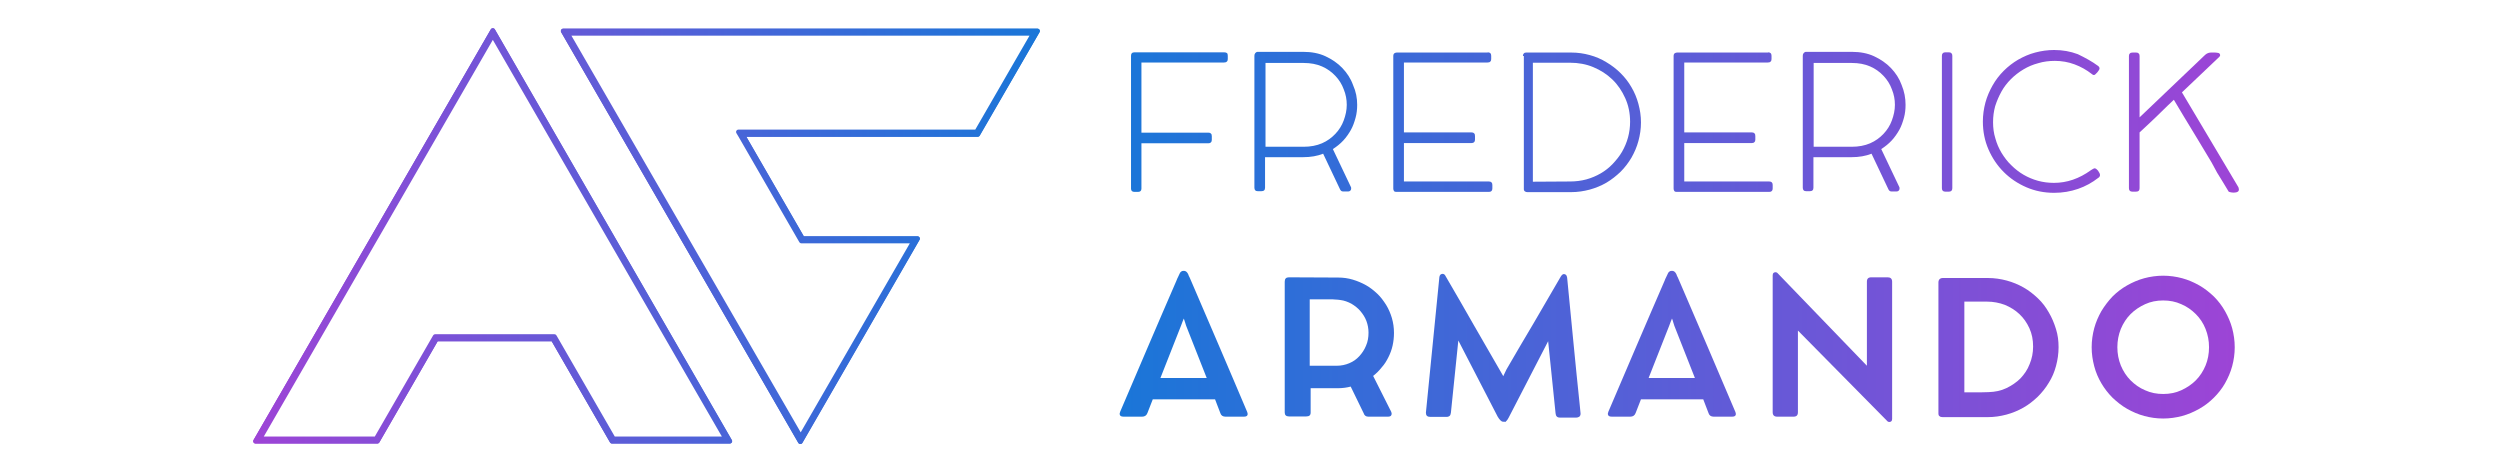
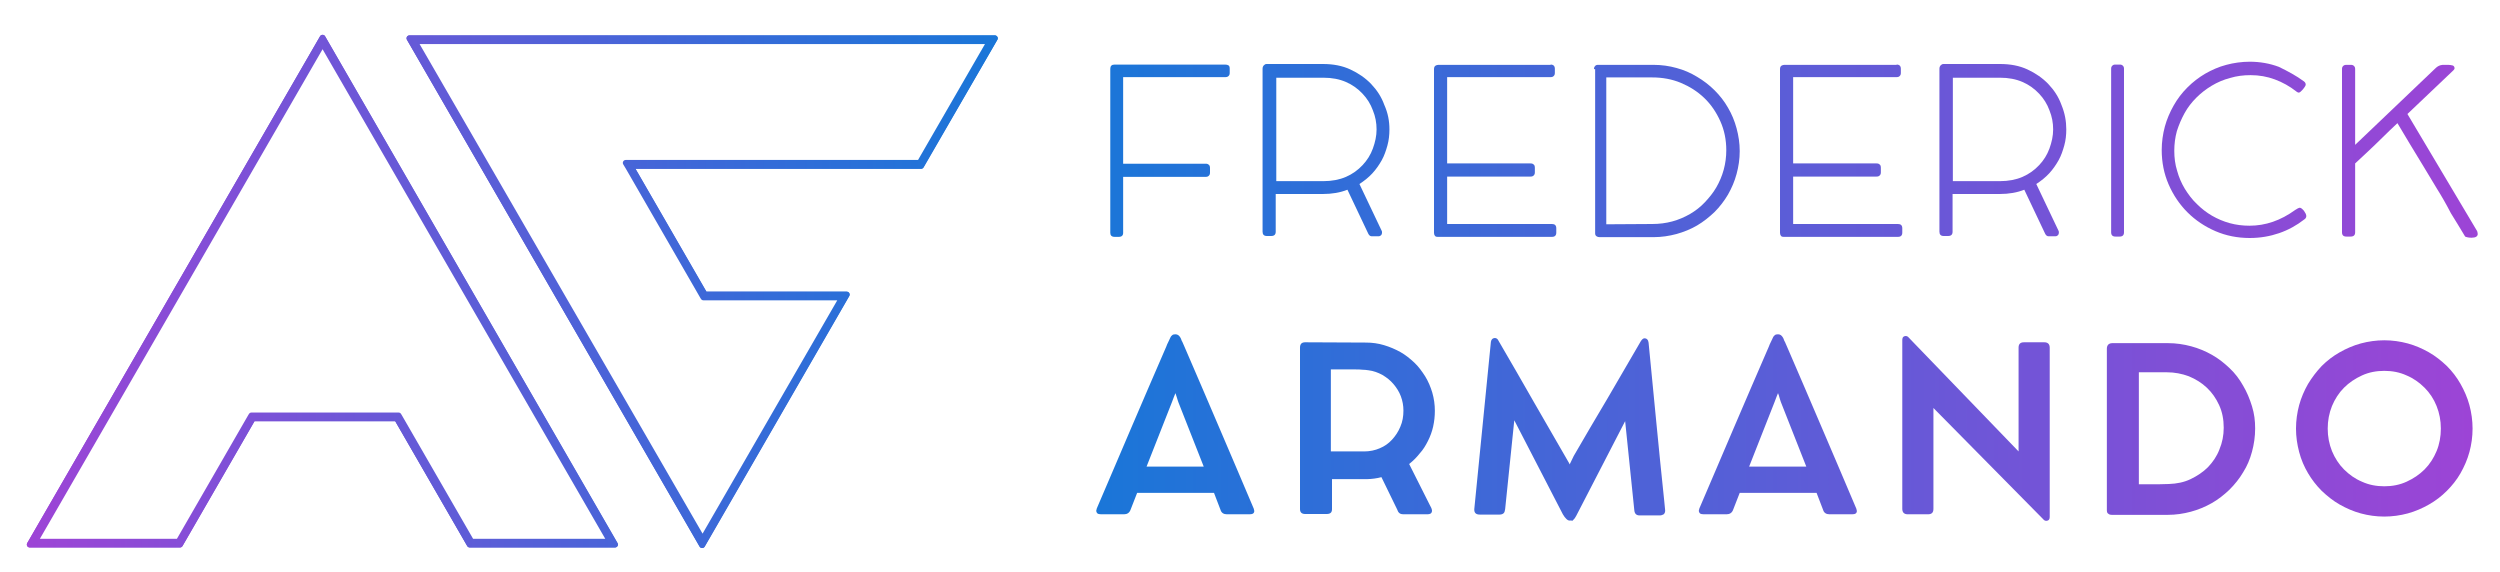
- <svg xmlns="http://www.w3.org/2000/svg" version="1.1" id="Calque_1" x="0px" y="0px" viewBox="0 0 1080 200" style="enable-background:new 0 0 1080 200;" xml:space="preserve">
+ <svg xmlns="http://www.w3.org/2000/svg" version="1.1" id="Calque_1" x="0px" y="0px" viewBox="0 0 875 200" style="enable-background:new 0 0 875 200;" xml:space="preserve">
  <style type="text/css">
	.st0{fill:url(#SVGID_1_);}
	.st1{fill:url(#SVGID_2_);}
	.st2{fill:url(#SVGID_3_);}
	.st3{fill:url(#SVGID_4_);}
	.st4{fill:url(#SVGID_5_);}
	.st5{fill:url(#SVGID_6_);}
	.st6{fill:url(#SVGID_7_);}
	.st7{fill:url(#SVGID_8_);}
	.st8{fill:url(#SVGID_9_);}
	.st9{fill:url(#SVGID_10_);}
	.st10{fill:url(#SVGID_11_);}
	.st11{fill:url(#SVGID_12_);}
	.st12{fill:url(#SVGID_13_);}
	.st13{fill:url(#SVGID_14_);}
	.st14{fill:url(#SVGID_15_);}
	.st15{fill:url(#SVGID_16_);}
	.st16{fill:none;stroke:url(#SVGID_17_);stroke-width:2.026;stroke-linecap:square;stroke-linejoin:round;}
	.st17{fill:none;stroke:url(#SVGID_18_);stroke-width:2.026;stroke-linecap:square;stroke-linejoin:round;}
	.st18{fill:none;stroke:url(#SVGID_19_);stroke-width:2.026;stroke-linecap:square;stroke-linejoin:round;}
	.st19{fill:none;stroke:url(#SVGID_20_);stroke-width:2.026;stroke-linecap:square;stroke-linejoin:round;}
</style>
  <g>
    <g>
      <g>
-         <linearGradient id="SVGID_1_" gradientUnits="userSpaceOnUse" x1="483.734" y1="151.25" x2="967.189" y2="151.25" gradientTransform="matrix(1 0 0 -1 0 204)">
+         <linearGradient id="SVGID_1_" gradientUnits="userSpaceOnUse" x1="383.734" y1="928.75" x2="867.189" y2="928.75" gradientTransform="matrix(1 0 0 1 0 -876)">
          <stop offset="0" style="stop-color:#1A76D8" />
          <stop offset="1" style="stop-color:#9D44D6" />
        </linearGradient>
-         <path class="st0" d="M488.6,24.1c0-1,0.5-1.5,1.5-1.5h38.7c0.5,0,0.9,0.1,1.2,0.3c0.3,0.2,0.4,0.6,0.4,1.2v1.4     c0,0.5-0.1,0.8-0.4,1.1c-0.3,0.3-0.7,0.4-1.2,0.4h-35.7v30.3H522c0.5,0,0.8,0.1,1.1,0.4c0.3,0.2,0.4,0.6,0.4,1.2v1.5     c0,0.5-0.1,0.8-0.4,1.1c-0.3,0.3-0.6,0.4-1.1,0.4h-28.9v19.6c0,0.9-0.5,1.4-1.5,1.4h-1.5c-1,0-1.5-0.5-1.5-1.4V24.1z" />
-         <linearGradient id="SVGID_2_" gradientUnits="userSpaceOnUse" x1="483.734" y1="151.45" x2="967.189" y2="151.45" gradientTransform="matrix(1 0 0 -1 0 204)">
+         <path class="st0" d="M388.6,24.1c0-1,0.5-1.5,1.5-1.5h38.7c0.5,0,0.9,0.1,1.2,0.3c0.3,0.2,0.4,0.6,0.4,1.2v1.4     c0,0.5-0.1,0.8-0.4,1.1c-0.3,0.3-0.7,0.4-1.2,0.4h-35.7v30.3H422c0.5,0,0.8,0.1,1.1,0.4c0.3,0.2,0.4,0.6,0.4,1.2v1.5     c0,0.5-0.1,0.8-0.4,1.1c-0.3,0.3-0.6,0.4-1.1,0.4h-28.9v19.6c0,0.9-0.5,1.4-1.5,1.4h-1.5c-1,0-1.5-0.5-1.5-1.4V24.1z" />
+         <linearGradient id="SVGID_2_" gradientUnits="userSpaceOnUse" x1="383.734" y1="928.55" x2="867.189" y2="928.55" gradientTransform="matrix(1 0 0 1 0 -876)">
          <stop offset="0" style="stop-color:#1A76D8" />
          <stop offset="1" style="stop-color:#9D44D6" />
        </linearGradient>
-         <path class="st1" d="M586.3,45.3c0,1.9-0.2,3.8-0.7,5.6c-0.5,1.8-1.1,3.6-2,5.2s-2,3.2-3.3,4.6s-2.8,2.6-4.5,3.7l7.8,16.4     c0,0.1,0.1,0.2,0.1,0.3c0,0.2,0,0.3,0,0.4c0,0.3-0.1,0.6-0.3,0.8s-0.5,0.4-0.9,0.4h-2.4c-0.5,0-0.9-0.3-1.2-0.9l-7.3-15.4     c-2.5,1-5.4,1.5-8.6,1.5h-16.5v13.2c0,1-0.5,1.5-1.6,1.5h-1.5c-1,0-1.5-0.5-1.5-1.5v-57c0-0.5,0.1-0.8,0.4-1.2     c0.3-0.3,0.6-0.5,1-0.5H563c3.6,0,6.8,0.6,9.6,1.9s5.3,3,7.3,5.1s3.6,4.5,4.6,7.3C585.8,39.6,586.3,42.4,586.3,45.3z M563.2,63.4     c2.9,0,5.6-0.5,7.9-1.5c2.3-1,4.2-2.4,5.8-4.1s2.8-3.6,3.6-5.8c0.8-2.2,1.3-4.4,1.3-6.7c0-2.3-0.4-4.5-1.3-6.7     c-0.8-2.2-2-4.1-3.6-5.8s-3.5-3.1-5.8-4.1s-4.9-1.5-7.9-1.5h-16.5v36.2H563.2z" />
-         <linearGradient id="SVGID_3_" gradientUnits="userSpaceOnUse" x1="483.734" y1="151.25" x2="967.189" y2="151.25" gradientTransform="matrix(1 0 0 -1 0 204)">
+         <path class="st1" d="M486.3,45.3c0,1.9-0.2,3.8-0.7,5.6s-1.1,3.6-2,5.2s-2,3.2-3.3,4.6s-2.8,2.6-4.5,3.7l7.8,16.4     c0,0.1,0.1,0.2,0.1,0.3c0,0.2,0,0.3,0,0.4c0,0.3-0.1,0.6-0.3,0.8s-0.5,0.4-0.9,0.4h-2.4c-0.5,0-0.9-0.3-1.2-0.9l-7.3-15.4     c-2.5,1-5.4,1.5-8.6,1.5h-16.5v13.2c0,1-0.5,1.5-1.6,1.5h-1.5c-1,0-1.5-0.5-1.5-1.5v-57c0-0.5,0.1-0.8,0.4-1.2     c0.3-0.3,0.6-0.5,1-0.5H463c3.6,0,6.8,0.6,9.6,1.9s5.3,3,7.3,5.1s3.6,4.5,4.6,7.3C485.8,39.6,486.3,42.4,486.3,45.3z M463.2,63.4     c2.9,0,5.6-0.5,7.9-1.5c2.3-1,4.2-2.4,5.8-4.1s2.8-3.6,3.6-5.8s1.3-4.4,1.3-6.7s-0.4-4.5-1.3-6.7c-0.8-2.2-2-4.1-3.6-5.8     s-3.5-3.1-5.8-4.1s-4.9-1.5-7.9-1.5h-16.5v36.2H463.2z" />
+         <linearGradient id="SVGID_3_" gradientUnits="userSpaceOnUse" x1="383.734" y1="928.75" x2="867.189" y2="928.75" gradientTransform="matrix(1 0 0 1 0 -876)">
          <stop offset="0" style="stop-color:#1A76D8" />
          <stop offset="1" style="stop-color:#9D44D6" />
        </linearGradient>
-         <path class="st2" d="M642.7,22.6c1,0,1.5,0.5,1.5,1.5v1.4c0,0.5-0.1,0.8-0.4,1.1c-0.3,0.3-0.6,0.4-1.2,0.4h-36.1v30.2h29.2     c0.5,0,0.8,0.1,1.1,0.4c0.3,0.2,0.4,0.6,0.4,1.2v1.5c0,0.5-0.1,0.8-0.4,1.1c-0.3,0.3-0.6,0.4-1.1,0.4h-29.2v16.6h36.7     c1,0,1.5,0.5,1.5,1.5v1.5c0,1-0.5,1.5-1.5,1.5h-40c-0.5,0-0.8-0.1-1-0.4c-0.2-0.3-0.3-0.6-0.3-1V24.2c0-0.6,0.2-1,0.5-1.2     s0.7-0.3,1-0.3h39.3V22.6z" />
-         <linearGradient id="SVGID_4_" gradientUnits="userSpaceOnUse" x1="483.734" y1="151.15" x2="967.189" y2="151.15" gradientTransform="matrix(1 0 0 -1 0 204)">
+         <path class="st2" d="M542.7,22.6c1,0,1.5,0.5,1.5,1.5v1.4c0,0.5-0.1,0.8-0.4,1.1c-0.3,0.3-0.6,0.4-1.2,0.4h-36.1v30.2h29.2     c0.5,0,0.8,0.1,1.1,0.4c0.3,0.2,0.4,0.6,0.4,1.2v1.5c0,0.5-0.1,0.8-0.4,1.1c-0.3,0.3-0.6,0.4-1.1,0.4h-29.2v16.6h36.7     c1,0,1.5,0.5,1.5,1.5v1.5c0,1-0.5,1.5-1.5,1.5h-40c-0.5,0-0.8-0.1-1-0.4s-0.3-0.6-0.3-1V24.2c0-0.6,0.2-1,0.5-1.2s0.7-0.3,1-0.3     h39.3V22.6z" />
+         <linearGradient id="SVGID_4_" gradientUnits="userSpaceOnUse" x1="383.734" y1="928.85" x2="867.189" y2="928.85" gradientTransform="matrix(1 0 0 1 0 -876)">
          <stop offset="0" style="stop-color:#1A76D8" />
          <stop offset="1" style="stop-color:#9D44D6" />
        </linearGradient>
-         <path class="st3" d="M657.9,24.2c0-0.5,0.1-0.8,0.4-1.1c0.2-0.3,0.6-0.4,1-0.4h19.5c2.8,0,5.5,0.4,8,1.1c2.6,0.7,4.9,1.7,7.2,3.1     c2.2,1.3,4.3,2.9,6.1,4.7s3.4,3.8,4.7,6.1c1.3,2.2,2.3,4.6,3,7.2s1.1,5.2,1.1,8s-0.4,5.4-1.1,8c-0.7,2.6-1.7,4.9-3,7.2     c-1.3,2.2-2.9,4.3-4.7,6.1c-1.9,1.8-3.9,3.4-6.1,4.7c-2.2,1.3-4.7,2.3-7.2,3c-2.6,0.7-5.3,1.1-8,1.1h-19c-0.4,0-0.7-0.1-1-0.3     s-0.5-0.5-0.5-1V24.2H657.9z M678.3,78.4c2.4,0,4.8-0.3,7-0.9c2.2-0.6,4.3-1.5,6.2-2.6c1.9-1.1,3.7-2.5,5.2-4.1s2.9-3.3,4-5.2     s2-4,2.6-6.2s0.9-4.5,0.9-6.8c0-3.7-0.7-7.1-2.1-10.2c-1.4-3.1-3.2-5.8-5.6-8.1c-2.4-2.3-5.1-4-8.2-5.3c-3.1-1.3-6.5-1.9-10-1.9     h-16.1v51.4L678.3,78.4L678.3,78.4z" />
-         <linearGradient id="SVGID_5_" gradientUnits="userSpaceOnUse" x1="483.734" y1="151.25" x2="967.189" y2="151.25" gradientTransform="matrix(1 0 0 -1 0 204)">
+         <path class="st3" d="M557.9,24.2c0-0.5,0.1-0.8,0.4-1.1c0.2-0.3,0.6-0.4,1-0.4h19.5c2.8,0,5.5,0.4,8,1.1c2.6,0.7,4.9,1.7,7.2,3.1     c2.2,1.3,4.3,2.9,6.1,4.7c1.8,1.8,3.4,3.8,4.7,6.1c1.3,2.2,2.3,4.6,3,7.2s1.1,5.2,1.1,8s-0.4,5.4-1.1,8c-0.7,2.6-1.7,4.9-3,7.2     c-1.3,2.2-2.9,4.3-4.7,6.1c-1.9,1.8-3.9,3.4-6.1,4.7c-2.2,1.3-4.7,2.3-7.2,3c-2.6,0.7-5.3,1.1-8,1.1h-19c-0.4,0-0.7-0.1-1-0.3     s-0.5-0.5-0.5-1V24.2H557.9z M578.3,78.4c2.4,0,4.8-0.3,7-0.9s4.3-1.5,6.2-2.6s3.7-2.5,5.2-4.1s2.9-3.3,4-5.2s2-4,2.6-6.2     s0.9-4.5,0.9-6.8c0-3.7-0.7-7.1-2.1-10.2c-1.4-3.1-3.2-5.8-5.6-8.1c-2.4-2.3-5.1-4-8.2-5.3c-3.1-1.3-6.5-1.9-10-1.9h-16.1v51.4     L578.3,78.4L578.3,78.4z" />
+         <linearGradient id="SVGID_5_" gradientUnits="userSpaceOnUse" x1="383.734" y1="928.75" x2="867.189" y2="928.75" gradientTransform="matrix(1 0 0 1 0 -876)">
          <stop offset="0" style="stop-color:#1A76D8" />
          <stop offset="1" style="stop-color:#9D44D6" />
        </linearGradient>
-         <path class="st4" d="M763.8,22.6c1,0,1.5,0.5,1.5,1.5v1.4c0,0.5-0.1,0.8-0.4,1.1c-0.3,0.3-0.6,0.4-1.2,0.4h-36.1v30.2h29.2     c0.5,0,0.8,0.1,1.1,0.4c0.3,0.2,0.4,0.6,0.4,1.2v1.5c0,0.5-0.1,0.8-0.4,1.1c-0.3,0.3-0.6,0.4-1.1,0.4h-29.2v16.6h36.7     c1,0,1.5,0.5,1.5,1.5v1.5c0,1-0.5,1.5-1.5,1.5h-40c-0.5,0-0.8-0.1-1-0.4c-0.2-0.3-0.3-0.6-0.3-1V24.2c0-0.6,0.2-1,0.5-1.2     s0.7-0.3,1-0.3h39.3V22.6z" />
-         <linearGradient id="SVGID_6_" gradientUnits="userSpaceOnUse" x1="483.734" y1="151.45" x2="967.189" y2="151.45" gradientTransform="matrix(1 0 0 -1 0 204)">
+         <path class="st4" d="M663.8,22.6c1,0,1.5,0.5,1.5,1.5v1.4c0,0.5-0.1,0.8-0.4,1.1c-0.3,0.3-0.6,0.4-1.2,0.4h-36.1v30.2h29.2     c0.5,0,0.8,0.1,1.1,0.4c0.3,0.2,0.4,0.6,0.4,1.2v1.5c0,0.5-0.1,0.8-0.4,1.1c-0.3,0.3-0.6,0.4-1.1,0.4h-29.2v16.6h36.7     c1,0,1.5,0.5,1.5,1.5v1.5c0,1-0.5,1.5-1.5,1.5h-40c-0.5,0-0.8-0.1-1-0.4s-0.3-0.6-0.3-1V24.2c0-0.6,0.2-1,0.5-1.2s0.7-0.3,1-0.3     h39.3V22.6z" />
+         <linearGradient id="SVGID_6_" gradientUnits="userSpaceOnUse" x1="383.734" y1="928.55" x2="867.189" y2="928.55" gradientTransform="matrix(1 0 0 1 0 -876)">
          <stop offset="0" style="stop-color:#1A76D8" />
          <stop offset="1" style="stop-color:#9D44D6" />
        </linearGradient>
-         <path class="st5" d="M823.2,45.3c0,1.9-0.2,3.8-0.7,5.6c-0.5,1.8-1.1,3.6-2,5.2s-2,3.2-3.3,4.6s-2.8,2.6-4.5,3.7l7.8,16.4     c0,0.1,0.1,0.2,0.1,0.3c0,0.2,0,0.3,0,0.4c0,0.3-0.1,0.6-0.3,0.8s-0.5,0.4-0.9,0.4H817c-0.5,0-0.9-0.3-1.2-0.9l-7.3-15.4     c-2.5,1-5.4,1.5-8.6,1.5h-16.5v13.2c0,1-0.5,1.5-1.6,1.5h-1.5c-1,0-1.5-0.5-1.5-1.5v-57c0-0.5,0.1-0.8,0.4-1.2     c0.3-0.3,0.6-0.5,1-0.5H800c3.6,0,6.8,0.6,9.6,1.9s5.3,3,7.3,5.1s3.6,4.5,4.6,7.3C822.7,39.6,823.2,42.4,823.2,45.3z M800,63.4     c2.9,0,5.6-0.5,7.9-1.5c2.3-1,4.2-2.4,5.8-4.1s2.8-3.6,3.6-5.8c0.8-2.2,1.3-4.4,1.3-6.7c0-2.3-0.4-4.5-1.3-6.7     c-0.8-2.2-2-4.1-3.6-5.8s-3.5-3.1-5.8-4.1s-4.9-1.5-7.9-1.5h-16.5v36.2H800z" />
-         <linearGradient id="SVGID_7_" gradientUnits="userSpaceOnUse" x1="483.734" y1="151.3" x2="967.189" y2="151.3" gradientTransform="matrix(1 0 0 -1 0 204)">
+         <path class="st5" d="M723.2,45.3c0,1.9-0.2,3.8-0.7,5.6s-1.1,3.6-2,5.2s-2,3.2-3.3,4.6s-2.8,2.6-4.5,3.7l7.8,16.4     c0,0.1,0.1,0.2,0.1,0.3c0,0.2,0,0.3,0,0.4c0,0.3-0.1,0.6-0.3,0.8s-0.5,0.4-0.9,0.4H717c-0.5,0-0.9-0.3-1.2-0.9l-7.3-15.4     c-2.5,1-5.4,1.5-8.6,1.5h-16.5v13.2c0,1-0.5,1.5-1.6,1.5h-1.5c-1,0-1.5-0.5-1.5-1.5v-57c0-0.5,0.1-0.8,0.4-1.2     c0.3-0.3,0.6-0.5,1-0.5H700c3.6,0,6.8,0.6,9.6,1.9s5.3,3,7.3,5.1s3.6,4.5,4.6,7.3C722.7,39.6,723.2,42.4,723.2,45.3z M700,63.4     c2.9,0,5.6-0.5,7.9-1.5c2.3-1,4.2-2.4,5.8-4.1s2.8-3.6,3.6-5.8s1.3-4.4,1.3-6.7s-0.4-4.5-1.3-6.7c-0.8-2.2-2-4.1-3.6-5.8     s-3.5-3.1-5.8-4.1s-4.9-1.5-7.9-1.5h-16.5v36.2H700z" />
+         <linearGradient id="SVGID_7_" gradientUnits="userSpaceOnUse" x1="383.734" y1="928.7" x2="867.189" y2="928.7" gradientTransform="matrix(1 0 0 1 0 -876)">
          <stop offset="0" style="stop-color:#1A76D8" />
          <stop offset="1" style="stop-color:#9D44D6" />
        </linearGradient>
-         <path class="st6" d="M838.9,24.1c0-0.5,0.1-0.8,0.4-1.1c0.3-0.3,0.6-0.4,1.1-0.4h1.5c0.5,0,0.8,0.1,1.1,0.4s0.4,0.6,0.4,1.1v57.2     c0,1-0.5,1.5-1.5,1.5h-1.5c-1,0-1.5-0.5-1.5-1.5V24.1z" />
-         <linearGradient id="SVGID_8_" gradientUnits="userSpaceOnUse" x1="483.734" y1="151.55" x2="967.189" y2="151.55" gradientTransform="matrix(1 0 0 -1 0 204)">
+         <path class="st6" d="M738.9,24.1c0-0.5,0.1-0.8,0.4-1.1c0.3-0.3,0.6-0.4,1.1-0.4h1.5c0.5,0,0.8,0.1,1.1,0.4s0.4,0.6,0.4,1.1v57.2     c0,1-0.5,1.5-1.5,1.5h-1.5c-1,0-1.5-0.5-1.5-1.5V24.1z" />
+         <linearGradient id="SVGID_8_" gradientUnits="userSpaceOnUse" x1="383.734" y1="928.45" x2="867.189" y2="928.45" gradientTransform="matrix(1 0 0 1 0 -876)">
          <stop offset="0" style="stop-color:#1A76D8" />
          <stop offset="1" style="stop-color:#9D44D6" />
        </linearGradient>
-         <path class="st7" d="M906.4,28.5c0.4,0.3,0.6,0.7,0.6,1.1c0,0.2-0.1,0.5-0.4,0.9c-0.1,0.1-0.1,0.2-0.3,0.4     c-0.1,0.2-0.3,0.4-0.5,0.6s-0.4,0.4-0.6,0.6c-0.2,0.2-0.4,0.3-0.6,0.3l0,0h-0.1c-0.1,0-0.2,0-0.3-0.1c-0.1,0-0.3-0.1-0.5-0.3     c-2.3-1.8-4.8-3.2-7.5-4.2s-5.5-1.5-8.5-1.5c-2.5,0-4.9,0.3-7.2,1c-2.3,0.6-4.4,1.5-6.4,2.7s-3.8,2.6-5.4,4.2s-3,3.4-4.1,5.4     s-2,4.1-2.7,6.3c-0.6,2.2-0.9,4.5-0.9,6.9s0.3,4.8,1,7c0.6,2.2,1.5,4.3,2.7,6.3c1.2,1.9,2.5,3.7,4.2,5.3c1.6,1.6,3.4,3,5.3,4.1     c1.9,1.1,4,2,6.2,2.6s4.5,0.9,6.9,0.9c5.6,0,10.9-1.8,16-5.5l1-0.6c0.3-0.1,0.5-0.2,0.6-0.2c0.2,0,0.4,0.1,0.7,0.3     c0.3,0.2,0.5,0.5,0.8,0.8c0.2,0.3,0.4,0.6,0.6,1c0.2,0.4,0.2,0.7,0.2,0.9s-0.1,0.5-0.2,0.6c-0.1,0.2-0.3,0.4-0.5,0.5     c-2.7,2.1-5.6,3.7-8.8,4.8s-6.6,1.7-10.3,1.7c-4.3,0-8.3-0.8-12-2.4c-3.7-1.6-7-3.8-9.8-6.6s-5-6.1-6.6-9.8     c-1.6-3.7-2.4-7.7-2.4-12c0-2.8,0.4-5.6,1.1-8.2c0.7-2.6,1.8-5.1,3.1-7.4s2.9-4.4,4.8-6.3c1.9-1.9,4-3.5,6.2-4.8     c2.3-1.3,4.7-2.4,7.4-3.1c2.6-0.7,5.4-1.1,8.2-1.1c3.6,0,7,0.6,10.2,1.8C900.7,24.9,903.7,26.5,906.4,28.5z" />
-         <linearGradient id="SVGID_9_" gradientUnits="userSpaceOnUse" x1="483.734" y1="151.05" x2="967.189" y2="151.05" gradientTransform="matrix(1 0 0 -1 0 204)">
+         <path class="st7" d="M806.4,28.5c0.4,0.3,0.6,0.7,0.6,1.1c0,0.2-0.1,0.5-0.4,0.9c-0.1,0.1-0.1,0.2-0.3,0.4     c-0.1,0.2-0.3,0.4-0.5,0.6s-0.4,0.4-0.6,0.6c-0.2,0.2-0.4,0.3-0.6,0.3l0,0h-0.1c-0.1,0-0.2,0-0.3-0.1c-0.1,0-0.3-0.1-0.5-0.3     c-2.3-1.8-4.8-3.2-7.5-4.2s-5.5-1.5-8.5-1.5c-2.5,0-4.9,0.3-7.2,1c-2.3,0.6-4.4,1.5-6.4,2.7s-3.8,2.6-5.4,4.2s-3,3.4-4.1,5.4     s-2,4.1-2.7,6.3c-0.6,2.2-0.9,4.5-0.9,6.9s0.3,4.8,1,7c0.6,2.2,1.5,4.3,2.7,6.3c1.2,1.9,2.5,3.7,4.2,5.3c1.6,1.6,3.4,3,5.3,4.1     c1.9,1.1,4,2,6.2,2.6s4.5,0.9,6.9,0.9c5.6,0,10.9-1.8,16-5.5l1-0.6c0.3-0.1,0.5-0.2,0.6-0.2c0.2,0,0.4,0.1,0.7,0.3     c0.3,0.2,0.5,0.5,0.8,0.8c0.2,0.3,0.4,0.6,0.6,1c0.2,0.4,0.2,0.7,0.2,0.9s-0.1,0.5-0.2,0.6c-0.1,0.2-0.3,0.4-0.5,0.5     c-2.7,2.1-5.6,3.7-8.8,4.8s-6.6,1.7-10.3,1.7c-4.3,0-8.3-0.8-12-2.4s-7-3.8-9.8-6.6s-5-6.1-6.6-9.8c-1.6-3.7-2.4-7.7-2.4-12     c0-2.8,0.4-5.6,1.1-8.2c0.7-2.6,1.8-5.1,3.1-7.4s2.9-4.4,4.8-6.3c1.9-1.9,4-3.5,6.2-4.8c2.3-1.3,4.7-2.4,7.4-3.1     c2.6-0.7,5.4-1.1,8.2-1.1c3.6,0,7,0.6,10.2,1.8C800.7,24.9,803.7,26.5,806.4,28.5z" />
+         <linearGradient id="SVGID_9_" gradientUnits="userSpaceOnUse" x1="383.734" y1="928.95" x2="867.189" y2="928.95" gradientTransform="matrix(1 0 0 1 0 -876)">
          <stop offset="0" style="stop-color:#1A76D8" />
          <stop offset="1" style="stop-color:#9D44D6" />
        </linearGradient>
-         <path class="st8" d="M952.9,66c-1.5-2.5-3.1-5.1-4.7-7.8c-1.6-2.7-3.2-5.3-4.8-7.9l-4.3-7.2c-1.8,1.7-3.5,3.3-5.2,5     s-3.4,3.3-5.2,5l-4.4,4.1v24.1c0,1-0.5,1.5-1.6,1.5h-1.5c-1,0-1.5-0.5-1.5-1.5V24.2c0-0.5,0.1-0.8,0.4-1.1s0.6-0.4,1.2-0.4h1.5     c0.5,0,0.8,0.1,1.1,0.4s0.4,0.6,0.4,1.1v26.5l28-26.7c0.4-0.4,0.7-0.6,1-0.8c0.3-0.2,0.7-0.3,1-0.4c0.4-0.1,0.7-0.1,1.2-0.1     c0.4,0,0.9,0,1.4,0s1,0.1,1.5,0.2c0.4,0.1,0.7,0.5,0.7,1c0,0.2-0.1,0.4-0.4,0.7l-16.1,15.3l24.4,41c0.1,0.3,0.2,0.7,0.2,1     c0,0.8-0.7,1.3-2.1,1.3c-0.4,0-0.8,0-1.3-0.1s-0.8-0.2-1-0.3c-1.7-2.8-3.3-5.5-5-8.2C956.2,71.5,954.6,68.7,952.9,66z" />
-         <linearGradient id="SVGID_10_" gradientUnits="userSpaceOnUse" x1="483.7" y1="55.5" x2="967.156" y2="55.5" gradientTransform="matrix(1 0 0 -1 0 204)">
+         <path class="st8" d="M852.9,66c-1.5-2.5-3.1-5.1-4.7-7.8c-1.6-2.7-3.2-5.3-4.8-7.9l-4.3-7.2c-1.8,1.7-3.5,3.3-5.2,5     s-3.4,3.3-5.2,5l-4.4,4.1v24.1c0,1-0.5,1.5-1.6,1.5h-1.5c-1,0-1.5-0.5-1.5-1.5V24.2c0-0.5,0.1-0.8,0.4-1.1s0.6-0.4,1.2-0.4h1.5     c0.5,0,0.8,0.1,1.1,0.4s0.4,0.6,0.4,1.1v26.5l28-26.7c0.4-0.4,0.7-0.6,1-0.8c0.3-0.2,0.7-0.3,1-0.4c0.4-0.1,0.7-0.1,1.2-0.1     c0.4,0,0.9,0,1.4,0s1,0.1,1.5,0.2c0.4,0.1,0.7,0.5,0.7,1c0,0.2-0.1,0.4-0.4,0.7l-16.1,15.3l24.4,41c0.1,0.3,0.2,0.7,0.2,1     c0,0.8-0.7,1.3-2.1,1.3c-0.4,0-0.8,0-1.3-0.1s-0.8-0.2-1-0.3c-1.7-2.8-3.3-5.5-5-8.2C856.2,71.5,854.6,68.7,852.9,66z" />
+         <linearGradient id="SVGID_10_" gradientUnits="userSpaceOnUse" x1="383.7" y1="1024.5" x2="867.156" y2="1024.5" gradientTransform="matrix(1 0 0 1 0 -876)">
          <stop offset="0" style="stop-color:#1A76D8" />
          <stop offset="1" style="stop-color:#9D44D6" />
        </linearGradient>
-         <path class="st9" d="M509.7,118c0.1-0.2,0.3-0.5,0.6-0.7c0.2-0.2,0.6-0.3,1.1-0.3c0.4,0,0.7,0.1,1,0.3s0.5,0.5,0.7,0.8     s0.3,0.6,0.4,0.9c0.1,0.3,0.2,0.5,0.3,0.6l0.7,1.6c4.1,9.5,8.2,19,12.2,28.4s8.1,18.9,12.1,28.4c0,0.1,0.1,0.2,0.1,0.4     s0.1,0.3,0.1,0.4c0,0.8-0.5,1.2-1.6,1.2h-8c-1.1,0-1.9-0.5-2.2-1.5l-2.3-6H498l-2.3,5.9c-0.4,1.1-1.2,1.6-2.3,1.6h-8     c-0.6,0-1-0.1-1.3-0.3c-0.2-0.2-0.4-0.5-0.4-0.9c0-0.2,0-0.3,0.1-0.5c0-0.2,0.1-0.3,0.1-0.4c4.1-9.5,8.1-19,12.1-28.3     c4-9.4,8.1-18.8,12.2-28.3c0.2-0.5,0.4-1.1,0.7-1.6C509.2,119.1,509.4,118.6,509.7,118z M511.4,137.6c-0.2,0.5-0.4,1-0.6,1.5     s-0.4,1-0.6,1.6l-8.9,22.6h20l-8.9-22.6c-0.2-0.5-0.3-1-0.5-1.6C511.7,138.6,511.6,138.1,511.4,137.6z" />
-         <linearGradient id="SVGID_11_" gradientUnits="userSpaceOnUse" x1="483.734" y1="54.1" x2="967.189" y2="54.1" gradientTransform="matrix(1 0 0 -1 0 204)">
+         <path class="st9" d="M409.7,118c0.1-0.2,0.3-0.5,0.6-0.7c0.2-0.2,0.6-0.3,1.1-0.3c0.4,0,0.7,0.1,1,0.3s0.5,0.5,0.7,0.8     s0.3,0.6,0.4,0.9c0.1,0.3,0.2,0.5,0.3,0.6l0.7,1.6c4.1,9.5,8.2,19,12.2,28.4s8.1,18.9,12.1,28.4c0,0.1,0.1,0.2,0.1,0.4     s0.1,0.3,0.1,0.4c0,0.8-0.5,1.2-1.6,1.2h-8c-1.1,0-1.9-0.5-2.2-1.5l-2.3-6H398l-2.3,5.9c-0.4,1.1-1.2,1.6-2.3,1.6h-8     c-0.6,0-1-0.1-1.3-0.3c-0.2-0.2-0.4-0.5-0.4-0.9c0-0.2,0-0.3,0.1-0.5c0-0.2,0.1-0.3,0.1-0.4c4.1-9.5,8.1-19,12.1-28.3     c4-9.4,8.1-18.8,12.2-28.3c0.2-0.5,0.4-1.1,0.7-1.6C409.2,119.1,409.4,118.6,409.7,118z M411.4,137.6c-0.2,0.5-0.4,1-0.6,1.5     s-0.4,1-0.6,1.6l-8.9,22.6h20l-8.9-22.6c-0.2-0.5-0.3-1-0.5-1.6C411.7,138.6,411.6,138.1,411.4,137.6z" />
+         <linearGradient id="SVGID_11_" gradientUnits="userSpaceOnUse" x1="383.734" y1="1025.9" x2="867.189" y2="1025.9" gradientTransform="matrix(1 0 0 1 0 -876)">
          <stop offset="0" style="stop-color:#1A76D8" />
          <stop offset="1" style="stop-color:#9D44D6" />
        </linearGradient>
-         <path class="st10" d="M578.1,119.9c2.2,0,4.3,0.3,6.3,0.9c2,0.6,3.9,1.4,5.7,2.4s3.4,2.3,4.9,3.7s2.7,3.1,3.8,4.8     c1.1,1.8,1.9,3.7,2.5,5.7c0.6,2.1,0.9,4.2,0.9,6.4c0,1.9-0.2,3.7-0.6,5.5c-0.4,1.8-1,3.4-1.8,5s-1.7,3.1-2.9,4.4     c-1.1,1.4-2.3,2.6-3.7,3.7l7.4,14.7c0.1,0.2,0.3,0.5,0.4,0.8c0.1,0.3,0.2,0.6,0.2,0.8c0,0.4-0.1,0.7-0.4,1     c-0.3,0.2-0.7,0.3-1.1,0.3h-8.6c-1,0-1.7-0.5-2-1.5l-5.6-11.5c-0.8,0.2-1.6,0.4-2.5,0.5s-1.7,0.2-2.6,0.2h-12.2v10.5     c0,1.2-0.6,1.7-1.9,1.7h-7.5c-1.2,0-1.8-0.6-1.8-1.7v-56.5c0-1.3,0.6-1.9,1.8-1.9L578.1,119.9L578.1,119.9z M591.2,143.7     c0-1.7-0.3-3.4-0.9-5s-1.5-3-2.6-4.3s-2.4-2.3-3.9-3.2c-1.5-0.8-3.1-1.4-4.8-1.6c-0.7-0.1-1.5-0.2-2.2-0.2     c-0.7-0.1-1.5-0.1-2.3-0.1h-8.7V158h11.7c1.9,0,3.8-0.4,5.4-1.1c1.7-0.7,3.1-1.7,4.3-3s2.2-2.8,2.9-4.5     C590.9,147.6,591.2,145.7,591.2,143.7z" />
-         <linearGradient id="SVGID_12_" gradientUnits="userSpaceOnUse" x1="483.734" y1="53.7" x2="967.189" y2="53.7" gradientTransform="matrix(1 0 0 -1 0 204)">
+         <path class="st10" d="M478.1,119.9c2.2,0,4.3,0.3,6.3,0.9s3.9,1.4,5.7,2.4s3.4,2.3,4.9,3.7c1.5,1.4,2.7,3.1,3.8,4.8     c1.1,1.8,1.9,3.7,2.5,5.7c0.6,2.1,0.9,4.2,0.9,6.4c0,1.9-0.2,3.7-0.6,5.5c-0.4,1.8-1,3.4-1.8,5s-1.7,3.1-2.9,4.4     c-1.1,1.4-2.3,2.6-3.7,3.7l7.4,14.7c0.1,0.2,0.3,0.5,0.4,0.8c0.1,0.3,0.2,0.6,0.2,0.8c0,0.4-0.1,0.7-0.4,1     c-0.3,0.2-0.7,0.3-1.1,0.3h-8.6c-1,0-1.7-0.5-2-1.5l-5.6-11.5c-0.8,0.2-1.6,0.4-2.5,0.5s-1.7,0.2-2.6,0.2h-12.2v10.5     c0,1.2-0.6,1.7-1.9,1.7h-7.5c-1.2,0-1.8-0.6-1.8-1.7v-56.5c0-1.3,0.6-1.9,1.8-1.9L478.1,119.9L478.1,119.9z M491.2,143.7     c0-1.7-0.3-3.4-0.9-5s-1.5-3-2.6-4.3s-2.4-2.3-3.9-3.2c-1.5-0.8-3.1-1.4-4.8-1.6c-0.7-0.1-1.5-0.2-2.2-0.2     c-0.7-0.1-1.5-0.1-2.3-0.1h-8.7V158h11.7c1.9,0,3.8-0.4,5.4-1.1c1.7-0.7,3.1-1.7,4.3-3s2.2-2.8,2.9-4.5     C490.9,147.6,491.2,145.7,491.2,143.7z" />
+         <linearGradient id="SVGID_12_" gradientUnits="userSpaceOnUse" x1="383.734" y1="1026.3" x2="867.189" y2="1026.3" gradientTransform="matrix(1 0 0 1 0 -876)">
          <stop offset="0" style="stop-color:#1A76D8" />
          <stop offset="1" style="stop-color:#9D44D6" />
        </linearGradient>
-         <path class="st11" d="M649.3,182.2c-0.3,0-0.7-0.2-1.1-0.6c-0.4-0.4-0.8-0.9-1.2-1.6l-17-32.9l-3.2,31.1     c-0.1,0.6-0.2,1.1-0.5,1.4c-0.3,0.3-0.8,0.5-1.4,0.5h-7c-1.3,0-1.9-0.6-1.9-1.7v-0.2l5.8-58.4c0-0.1,0-0.3,0.1-0.4     c0-0.2,0.1-0.4,0.2-0.5c0.1-0.2,0.2-0.3,0.4-0.4c0.2-0.1,0.4-0.2,0.7-0.2c0.5,0,1,0.3,1.3,1c4.2,7.2,8.3,14.3,12.4,21.5     s8.3,14.3,12.4,21.5c0,0.1,0,0.1,0.1,0.2c0.1-0.1,0.1-0.1,0.1-0.2l1.3-2.7c3.9-6.8,7.9-13.5,11.8-20.1     c3.9-6.7,7.8-13.4,11.7-20.1c0.4-0.6,0.8-1,1.3-1c0.3,0,0.5,0.1,0.7,0.2c0.2,0.1,0.3,0.3,0.4,0.4c0.1,0.2,0.2,0.4,0.2,0.5     c0,0.2,0.1,0.3,0.1,0.4c0.9,9.3,1.8,18.6,2.7,27.8s1.8,18.4,2.8,27.8l0.3,3.1v0.2c0,0.5-0.2,0.9-0.5,1.2     c-0.4,0.2-0.8,0.4-1.4,0.4h-7c-1.2,0-1.8-0.6-1.9-1.9l-3.2-31.1l-17.1,33.1c-0.1,0.1-0.1,0.2-0.3,0.5c-0.1,0.2-0.3,0.5-0.5,0.7     s-0.4,0.4-0.6,0.6C649.9,182.1,649.6,182.2,649.3,182.2z" />
-         <linearGradient id="SVGID_13_" gradientUnits="userSpaceOnUse" x1="483.734" y1="55.5" x2="967.189" y2="55.5" gradientTransform="matrix(1 0 0 -1 0 204)">
+         <path class="st11" d="M549.3,182.2c-0.3,0-0.7-0.2-1.1-0.6c-0.4-0.4-0.8-0.9-1.2-1.6l-17-32.9l-3.2,31.1     c-0.1,0.6-0.2,1.1-0.5,1.4c-0.3,0.3-0.8,0.5-1.4,0.5h-7c-1.3,0-1.9-0.6-1.9-1.7v-0.2l5.8-58.4c0-0.1,0-0.3,0.1-0.4     c0-0.2,0.1-0.4,0.2-0.5c0.1-0.2,0.2-0.3,0.4-0.4s0.4-0.2,0.7-0.2c0.5,0,1,0.3,1.3,1c4.2,7.2,8.3,14.3,12.4,21.5     s8.3,14.3,12.4,21.5c0,0.1,0,0.1,0.1,0.2c0.1-0.1,0.1-0.1,0.1-0.2l1.3-2.7c3.9-6.8,7.9-13.5,11.8-20.1     c3.9-6.7,7.8-13.4,11.7-20.1c0.4-0.6,0.8-1,1.3-1c0.3,0,0.5,0.1,0.7,0.2s0.3,0.3,0.4,0.4c0.1,0.2,0.2,0.4,0.2,0.5     c0,0.2,0.1,0.3,0.1,0.4c0.9,9.3,1.8,18.6,2.7,27.8s1.8,18.4,2.8,27.8l0.3,3.1v0.2c0,0.5-0.2,0.9-0.5,1.2     c-0.4,0.2-0.8,0.4-1.4,0.4h-7c-1.2,0-1.8-0.6-1.9-1.9l-3.2-31.1l-17.1,33.1c-0.1,0.1-0.1,0.2-0.3,0.5c-0.1,0.2-0.3,0.5-0.5,0.7     s-0.4,0.4-0.6,0.6C549.9,182.1,549.6,182.2,549.3,182.2z" />
+         <linearGradient id="SVGID_13_" gradientUnits="userSpaceOnUse" x1="383.734" y1="1024.5" x2="867.189" y2="1024.5" gradientTransform="matrix(1 0 0 1 0 -876)">
          <stop offset="0" style="stop-color:#1A76D8" />
          <stop offset="1" style="stop-color:#9D44D6" />
        </linearGradient>
-         <path class="st12" d="M720.6,118c0.1-0.2,0.3-0.5,0.6-0.7c0.2-0.2,0.6-0.3,1.1-0.3c0.4,0,0.7,0.1,1,0.3s0.5,0.5,0.7,0.8     s0.3,0.6,0.4,0.9c0.1,0.3,0.2,0.5,0.3,0.6l0.7,1.6c4.1,9.5,8.2,19,12.2,28.4s8.1,18.9,12.1,28.4c0,0.1,0.1,0.2,0.1,0.4     s0.1,0.3,0.1,0.4c0,0.8-0.5,1.2-1.6,1.2h-8c-1.1,0-1.9-0.5-2.2-1.5l-2.3-6h-26.9l-2.3,5.9c-0.4,1.1-1.2,1.6-2.3,1.6h-8     c-0.6,0-1-0.1-1.3-0.3c-0.2-0.2-0.4-0.5-0.4-0.9c0-0.2,0-0.3,0.1-0.5c0-0.2,0.1-0.3,0.1-0.4c4.1-9.5,8.1-19,12.1-28.3     c4-9.4,8.1-18.8,12.2-28.3c0.2-0.5,0.4-1.1,0.7-1.6C720.1,119.1,720.3,118.6,720.6,118z M722.3,137.6c-0.2,0.5-0.4,1-0.6,1.5     c-0.2,0.5-0.4,1-0.6,1.6l-8.9,22.6h20l-8.9-22.6c-0.2-0.5-0.3-1-0.5-1.6C722.7,138.6,722.5,138.1,722.3,137.6z" />
-         <linearGradient id="SVGID_14_" gradientUnits="userSpaceOnUse" x1="483.734" y1="54.05" x2="967.189" y2="54.05" gradientTransform="matrix(1 0 0 -1 0 204)">
+         <path class="st12" d="M620.6,118c0.1-0.2,0.3-0.5,0.6-0.7c0.2-0.2,0.6-0.3,1.1-0.3c0.4,0,0.7,0.1,1,0.3s0.5,0.5,0.7,0.8     s0.3,0.6,0.4,0.9c0.1,0.3,0.2,0.5,0.3,0.6l0.7,1.6c4.1,9.5,8.2,19,12.2,28.4s8.1,18.9,12.1,28.4c0,0.1,0.1,0.2,0.1,0.4     s0.1,0.3,0.1,0.4c0,0.8-0.5,1.2-1.6,1.2h-8c-1.1,0-1.9-0.5-2.2-1.5l-2.3-6h-26.9l-2.3,5.9c-0.4,1.1-1.2,1.6-2.3,1.6h-8     c-0.6,0-1-0.1-1.3-0.3c-0.2-0.2-0.4-0.5-0.4-0.9c0-0.2,0-0.3,0.1-0.5c0-0.2,0.1-0.3,0.1-0.4c4.1-9.5,8.1-19,12.1-28.3     c4-9.4,8.1-18.8,12.2-28.3c0.2-0.5,0.4-1.1,0.7-1.6C620.1,119.1,620.3,118.6,620.6,118z M622.3,137.6c-0.2,0.5-0.4,1-0.6,1.5     c-0.2,0.5-0.4,1-0.6,1.6l-8.9,22.6h20l-8.9-22.6c-0.2-0.5-0.3-1-0.5-1.6C622.7,138.6,622.5,138.1,622.3,137.6z" />
+         <linearGradient id="SVGID_14_" gradientUnits="userSpaceOnUse" x1="383.734" y1="1025.95" x2="867.189" y2="1025.95" gradientTransform="matrix(1 0 0 1 0 -876)">
          <stop offset="0" style="stop-color:#1A76D8" />
          <stop offset="1" style="stop-color:#9D44D6" />
        </linearGradient>
-         <path class="st13" d="M776.7,142.8v35.3c0,1.3-0.6,1.9-1.9,1.9h-7.1c-1.2,0-1.9-0.6-1.9-1.9v-58.7c0-0.1,0-0.3,0-0.5     s0.1-0.4,0.1-0.6c0.1-0.2,0.2-0.4,0.4-0.5s0.4-0.2,0.7-0.2c0.4,0,0.8,0.2,1.1,0.6l38.4,39.8v-36.3c0-1.3,0.6-1.9,1.9-1.9h7.1     c1.2,0,1.9,0.6,1.9,1.9v58.9c0,0.1,0,0.3,0,0.4c0,0.2-0.1,0.4-0.1,0.6c-0.1,0.2-0.2,0.4-0.4,0.5s-0.4,0.2-0.7,0.2     c-0.4,0-0.8-0.2-1.1-0.6L776.7,142.8z" />
-         <linearGradient id="SVGID_15_" gradientUnits="userSpaceOnUse" x1="483.734" y1="53.85" x2="967.189" y2="53.85" gradientTransform="matrix(1 0 0 -1 0 204)">
+         <path class="st13" d="M676.7,142.8v35.3c0,1.3-0.6,1.9-1.9,1.9h-7.1c-1.2,0-1.9-0.6-1.9-1.9v-58.7c0-0.1,0-0.3,0-0.5     s0.1-0.4,0.1-0.6c0.1-0.2,0.2-0.4,0.4-0.5s0.4-0.2,0.7-0.2c0.4,0,0.8,0.2,1.1,0.6l38.4,39.8v-36.3c0-1.3,0.6-1.9,1.9-1.9h7.1     c1.2,0,1.9,0.6,1.9,1.9v58.9c0,0.1,0,0.3,0,0.4c0,0.2-0.1,0.4-0.1,0.6c-0.1,0.2-0.2,0.4-0.4,0.5s-0.4,0.2-0.7,0.2     c-0.4,0-0.8-0.2-1.1-0.6L676.7,142.8z" />
+         <linearGradient id="SVGID_15_" gradientUnits="userSpaceOnUse" x1="383.734" y1="1026.15" x2="867.189" y2="1026.15" gradientTransform="matrix(1 0 0 1 0 -876)">
          <stop offset="0" style="stop-color:#1A76D8" />
          <stop offset="1" style="stop-color:#9D44D6" />
        </linearGradient>
-         <path class="st14" d="M889.3,150c0,2.8-0.4,5.5-1.1,8.1c-0.7,2.6-1.7,5-3.1,7.2c-1.3,2.2-2.9,4.2-4.8,6.1     c-1.9,1.8-3.9,3.4-6.2,4.7s-4.7,2.3-7.3,3s-5.3,1.1-8.1,1.1h-19.5c-0.5,0-1-0.1-1.3-0.4c-0.4-0.2-0.5-0.7-0.5-1.3V122     c0-0.6,0.2-1.1,0.5-1.4c0.3-0.3,0.8-0.5,1.4-0.5h19.5c2.8,0,5.5,0.4,8.1,1.1c2.6,0.7,5,1.7,7.3,3s4.3,2.9,6.2,4.7     s3.4,3.8,4.7,6.1c1.3,2.2,2.3,4.6,3.1,7.2S889.3,147.2,889.3,150z M848.6,130.3v39.2h4c2.2,0,4.3,0,6.5-0.1     c2.8-0.1,5.3-0.6,7.6-1.7c2.3-1.1,4.4-2.5,6.1-4.2c1.7-1.8,3.1-3.8,4-6.2c1-2.4,1.5-4.9,1.5-7.6c0-2.9-0.5-5.5-1.6-7.9     s-2.5-4.4-4.3-6.1c-1.8-1.7-3.9-3-6.3-4c-2.4-0.9-5-1.4-7.7-1.4H848.6z" />
-         <linearGradient id="SVGID_16_" gradientUnits="userSpaceOnUse" x1="483.734" y1="54.05" x2="967.189" y2="54.05" gradientTransform="matrix(1 0 0 -1 0 204)">
+         <path class="st14" d="M789.3,150c0,2.8-0.4,5.5-1.1,8.1c-0.7,2.6-1.7,5-3.1,7.2c-1.3,2.2-2.9,4.2-4.8,6.1     c-1.9,1.8-3.9,3.4-6.2,4.7s-4.7,2.3-7.3,3s-5.3,1.1-8.1,1.1h-19.5c-0.5,0-1-0.1-1.3-0.4c-0.4-0.2-0.5-0.7-0.5-1.3V122     c0-0.6,0.2-1.1,0.5-1.4s0.8-0.5,1.4-0.5h19.5c2.8,0,5.5,0.4,8.1,1.1s5,1.7,7.3,3s4.3,2.9,6.2,4.7c1.9,1.8,3.4,3.8,4.7,6.1     c1.3,2.2,2.3,4.6,3.1,7.2S789.3,147.2,789.3,150z M748.6,130.3v39.2h4c2.2,0,4.3,0,6.5-0.1c2.8-0.1,5.3-0.6,7.6-1.7     c2.3-1.1,4.4-2.5,6.1-4.2c1.7-1.8,3.1-3.8,4-6.2c1-2.4,1.5-4.9,1.5-7.6c0-2.9-0.5-5.5-1.6-7.9s-2.5-4.4-4.3-6.1     c-1.8-1.7-3.9-3-6.3-4c-2.4-0.9-5-1.4-7.7-1.4H748.6z" />
+         <linearGradient id="SVGID_16_" gradientUnits="userSpaceOnUse" x1="383.734" y1="1025.95" x2="867.189" y2="1025.95" gradientTransform="matrix(1 0 0 1 0 -876)">
          <stop offset="0" style="stop-color:#1A76D8" />
          <stop offset="1" style="stop-color:#9D44D6" />
        </linearGradient>
-         <path class="st15" d="M903.6,150c0-2.8,0.4-5.6,1.1-8.2s1.8-5.1,3.1-7.4c1.4-2.3,3-4.4,4.8-6.3c1.9-1.9,4-3.5,6.3-4.8     s4.8-2.4,7.4-3.1s5.4-1.1,8.2-1.1s5.6,0.4,8.2,1.1c2.6,0.7,5.1,1.8,7.4,3.1s4.4,3,6.3,4.8c1.9,1.9,3.5,4,4.8,6.3s2.4,4.8,3.1,7.4     s1.1,5.4,1.1,8.2c0,2.9-0.4,5.6-1.1,8.2s-1.8,5.1-3.1,7.4s-3,4.4-4.8,6.2c-1.9,1.9-4,3.5-6.3,4.8s-4.8,2.4-7.4,3.1     c-2.6,0.7-5.4,1.1-8.2,1.1c-2.9,0-5.6-0.4-8.2-1.1c-2.6-0.7-5.1-1.8-7.4-3.1s-4.4-3-6.3-4.8c-1.9-1.9-3.5-4-4.8-6.2     s-2.4-4.7-3.1-7.4S903.6,152.9,903.6,150z M914.7,150c0,2.8,0.5,5.4,1.5,7.9c1,2.4,2.4,4.6,4.2,6.4c1.8,1.8,3.9,3.3,6.3,4.3     c2.4,1.1,5,1.6,7.8,1.6s5.4-0.5,7.8-1.6c2.4-1.1,4.5-2.5,6.3-4.3s3.2-4,4.2-6.4s1.5-5.1,1.5-7.9c0-2.8-0.5-5.4-1.5-7.9     s-2.4-4.6-4.2-6.4c-1.8-1.8-3.9-3.3-6.3-4.3c-2.4-1.1-5-1.6-7.8-1.6s-5.4,0.5-7.8,1.6c-2.4,1.1-4.5,2.5-6.3,4.3s-3.2,4-4.2,6.4     C915.2,144.6,914.7,147.2,914.7,150z" />
+         <path class="st15" d="M803.6,150c0-2.8,0.4-5.6,1.1-8.2s1.8-5.1,3.1-7.4c1.4-2.3,3-4.4,4.8-6.3c1.9-1.9,4-3.5,6.3-4.8     s4.8-2.4,7.4-3.1s5.4-1.1,8.2-1.1s5.6,0.4,8.2,1.1c2.6,0.7,5.1,1.8,7.4,3.1s4.4,3,6.3,4.8c1.9,1.9,3.5,4,4.8,6.3s2.4,4.8,3.1,7.4     s1.1,5.4,1.1,8.2c0,2.9-0.4,5.6-1.1,8.2s-1.8,5.1-3.1,7.4s-3,4.4-4.8,6.2c-1.9,1.9-4,3.5-6.3,4.8s-4.8,2.4-7.4,3.1     c-2.6,0.7-5.4,1.1-8.2,1.1c-2.9,0-5.6-0.4-8.2-1.1c-2.6-0.7-5.1-1.8-7.4-3.1s-4.4-3-6.3-4.8c-1.9-1.9-3.5-4-4.8-6.2     s-2.4-4.7-3.1-7.4S803.6,152.9,803.6,150z M814.7,150c0,2.8,0.5,5.4,1.5,7.9c1,2.4,2.4,4.6,4.2,6.4c1.8,1.8,3.9,3.3,6.3,4.3     c2.4,1.1,5,1.6,7.8,1.6s5.4-0.5,7.8-1.6c2.4-1.1,4.5-2.5,6.3-4.3s3.2-4,4.2-6.4s1.5-5.1,1.5-7.9c0-2.8-0.5-5.4-1.5-7.9     s-2.4-4.6-4.2-6.4c-1.8-1.8-3.9-3.3-6.3-4.3c-2.4-1.1-5-1.6-7.8-1.6s-5.4,0.5-7.8,1.6c-2.4,1.1-4.5,2.5-6.3,4.3s-3.2,4-4.2,6.4     C815.2,144.6,814.7,147.2,814.7,150z" />
      </g>
    </g>
    <g>
      <g>
        <g>
-           <linearGradient id="SVGID_17_" gradientUnits="userSpaceOnUse" x1="220.845" y1="130.209" x2="558.62" y2="130.209" gradientTransform="matrix(1 0 0 -1 -110.4224 232.3086)">
+           <linearGradient id="SVGID_17_" gradientUnits="userSpaceOnUse" x1="120.845" y1="949.791" x2="458.62" y2="949.791" gradientTransform="matrix(1 0 0 1 -110.4224 -847.6914)">
            <stop offset="0" style="stop-color:#9D44D6" />
            <stop offset="0.286" style="stop-color:#7454D7" />
            <stop offset="0.771" style="stop-color:#336CD8" />
            <stop offset="1" style="stop-color:#1A76D8" />
          </linearGradient>
-           <polygon class="st16" points="346.7,103.1 320.7,58.1 422.4,58.1 448.2,13.4 243.3,13.4 345.8,190.8 396.4,103.1     " />
-           <linearGradient id="SVGID_18_" gradientUnits="userSpaceOnUse" x1="220.845" y1="130.209" x2="558.62" y2="130.209" gradientTransform="matrix(1 0 0 -1 -110.4224 232.3086)">
+           <polygon class="st16" points="246.7,103.1 220.7,58.1 322.4,58.1 348.2,13.4 143.3,13.4 245.8,190.8 296.4,103.1     " />
+           <linearGradient id="SVGID_18_" gradientUnits="userSpaceOnUse" x1="120.845" y1="949.791" x2="458.62" y2="949.791" gradientTransform="matrix(1 0 0 1 -110.4224 -847.6914)">
            <stop offset="0" style="stop-color:#9D44D6" />
            <stop offset="0.286" style="stop-color:#7454D7" />
            <stop offset="0.771" style="stop-color:#336CD8" />
            <stop offset="1" style="stop-color:#1A76D8" />
          </linearGradient>
-           <path class="st17" d="M446.5,14.4L421.9,57H320.7H319l0.9,1.5l26,45.1l0.3,0.5h0.6h48l-48.9,84.7L245.1,14.4H446.5 M448.2,13.4      H243.3l102.4,177.4l50.6-87.7h-49.7l-26-45.1h101.7L448.2,13.4L448.2,13.4z" />
+           <path class="st17" d="M346.5,14.4L321.9,57H220.7H219l0.9,1.5l26,45.1l0.3,0.5h0.6h48l-48.9,84.7L145.1,14.4H346.5 M348.2,13.4      H143.3l102.4,177.4l50.6-87.7h-49.7l-26-45.1h101.7L348.2,13.4L348.2,13.4z" />
        </g>
        <g>
-           <linearGradient id="SVGID_19_" gradientUnits="userSpaceOnUse" x1="220.845" y1="130.409" x2="558.62" y2="130.409" gradientTransform="matrix(1 0 0 -1 -110.4224 232.3086)">
+           <linearGradient id="SVGID_19_" gradientUnits="userSpaceOnUse" x1="120.845" y1="949.591" x2="458.62" y2="949.591" gradientTransform="matrix(1 0 0 1 -110.4224 -847.6914)">
            <stop offset="0" style="stop-color:#9D44D6" />
            <stop offset="0.286" style="stop-color:#7454D7" />
            <stop offset="0.771" style="stop-color:#336CD8" />
            <stop offset="1" style="stop-color:#1A76D8" />
          </linearGradient>
-           <polygon class="st18" points="110.4,190.6 161.6,190.6 163,190.6 188.5,146.4 238.9,146.4 264.4,190.6 315.3,190.6 212.9,13.2           " />
-           <linearGradient id="SVGID_20_" gradientUnits="userSpaceOnUse" x1="220.845" y1="130.409" x2="558.62" y2="130.409" gradientTransform="matrix(1 0 0 -1 -110.4224 232.3086)">
+           <polygon class="st18" points="10.4,190.6 61.6,190.6 63,190.6 88.5,146.4 138.9,146.4 164.4,190.6 215.3,190.6 112.9,13.2           " />
+           <linearGradient id="SVGID_20_" gradientUnits="userSpaceOnUse" x1="120.845" y1="949.591" x2="458.62" y2="949.591" gradientTransform="matrix(1 0 0 1 -110.4224 -847.6914)">
            <stop offset="0" style="stop-color:#9D44D6" />
            <stop offset="0.286" style="stop-color:#7454D7" />
            <stop offset="0.771" style="stop-color:#336CD8" />
            <stop offset="1" style="stop-color:#1A76D8" />
          </linearGradient>
-           <path class="st19" d="M212.9,15.2l100.7,174.4H265l-25.2-43.7l-0.3-0.5h-0.6h-50.4H188l-0.3,0.5l-25.2,43.7h-0.8h-49.5      L212.9,15.2 M212.9,13.2L110.4,190.6h51.2h1.4l25.5-44.2h50.4l25.5,44.2h50.8L212.9,13.2L212.9,13.2z" />
+           <path class="st19" d="M112.9,15.2l100.7,174.4H165l-25.2-43.7l-0.3-0.5h-0.6H88.5H88l-0.3,0.5l-25.2,43.7h-0.8H12.2L112.9,15.2       M112.9,13.2L10.4,190.6h51.2H63l25.5-44.2h50.4l25.5,44.2h50.8L112.9,13.2L112.9,13.2z" />
        </g>
      </g>
    </g>
  </g>
</svg>
